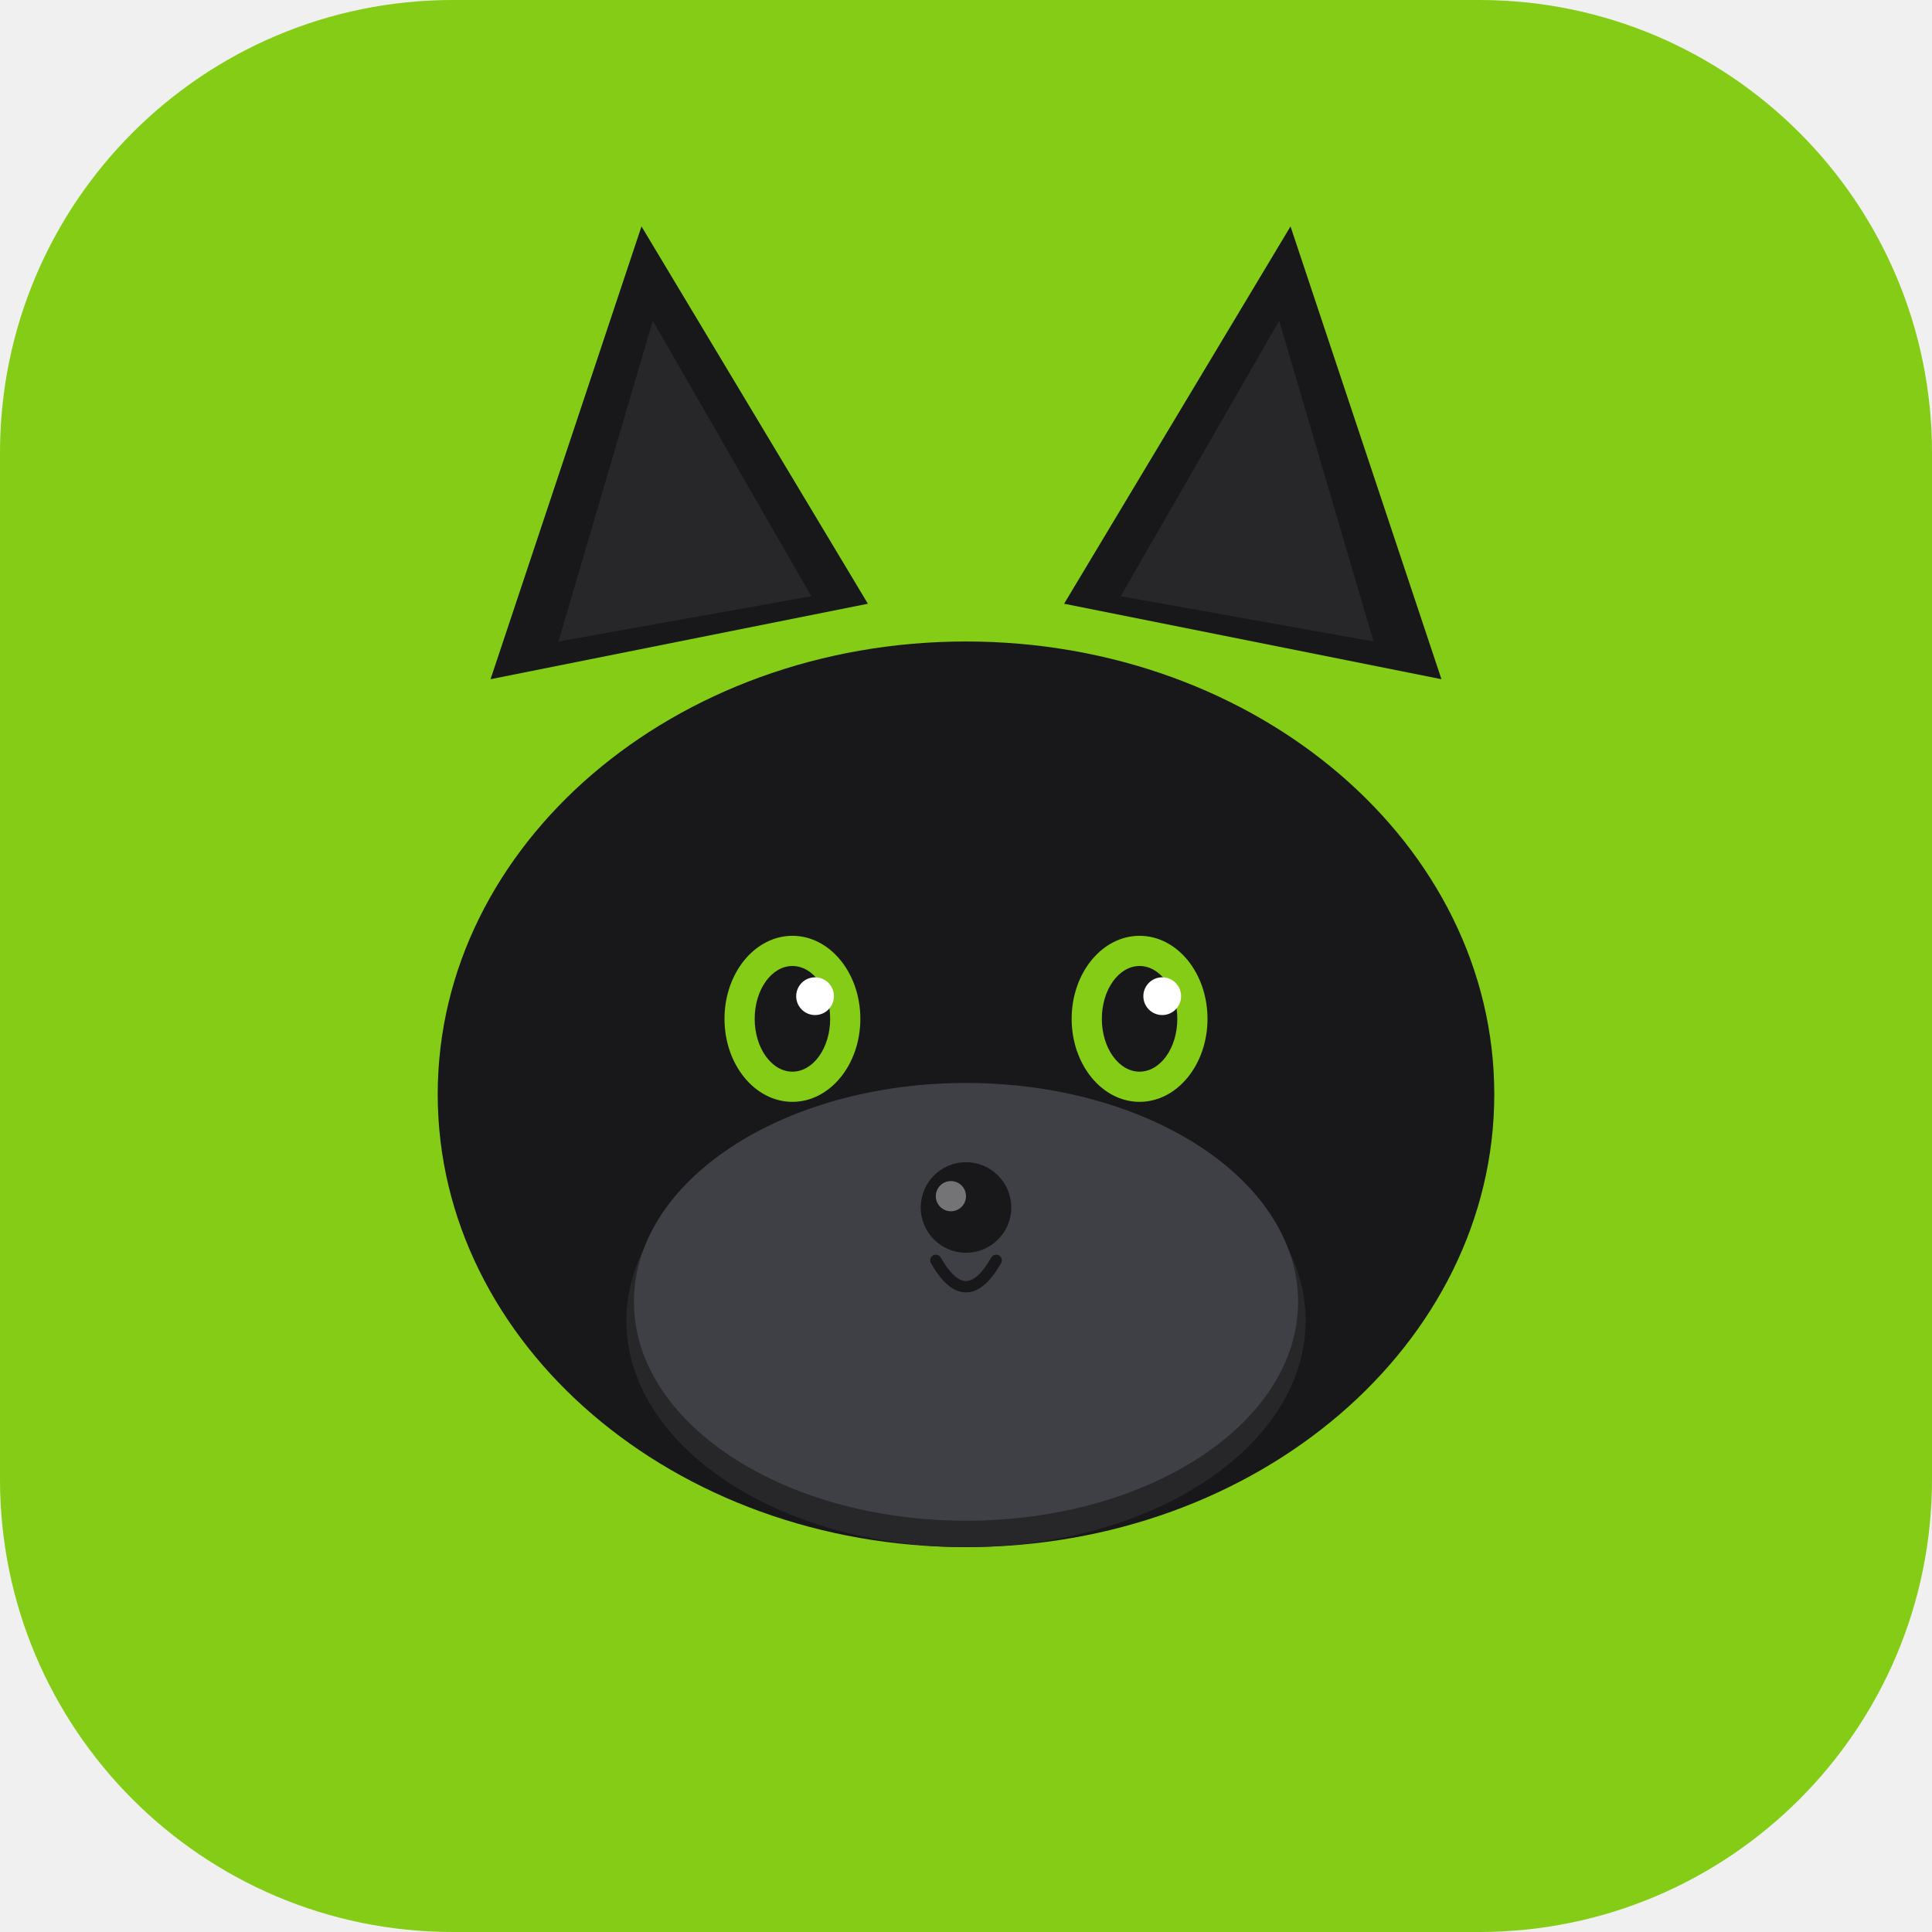
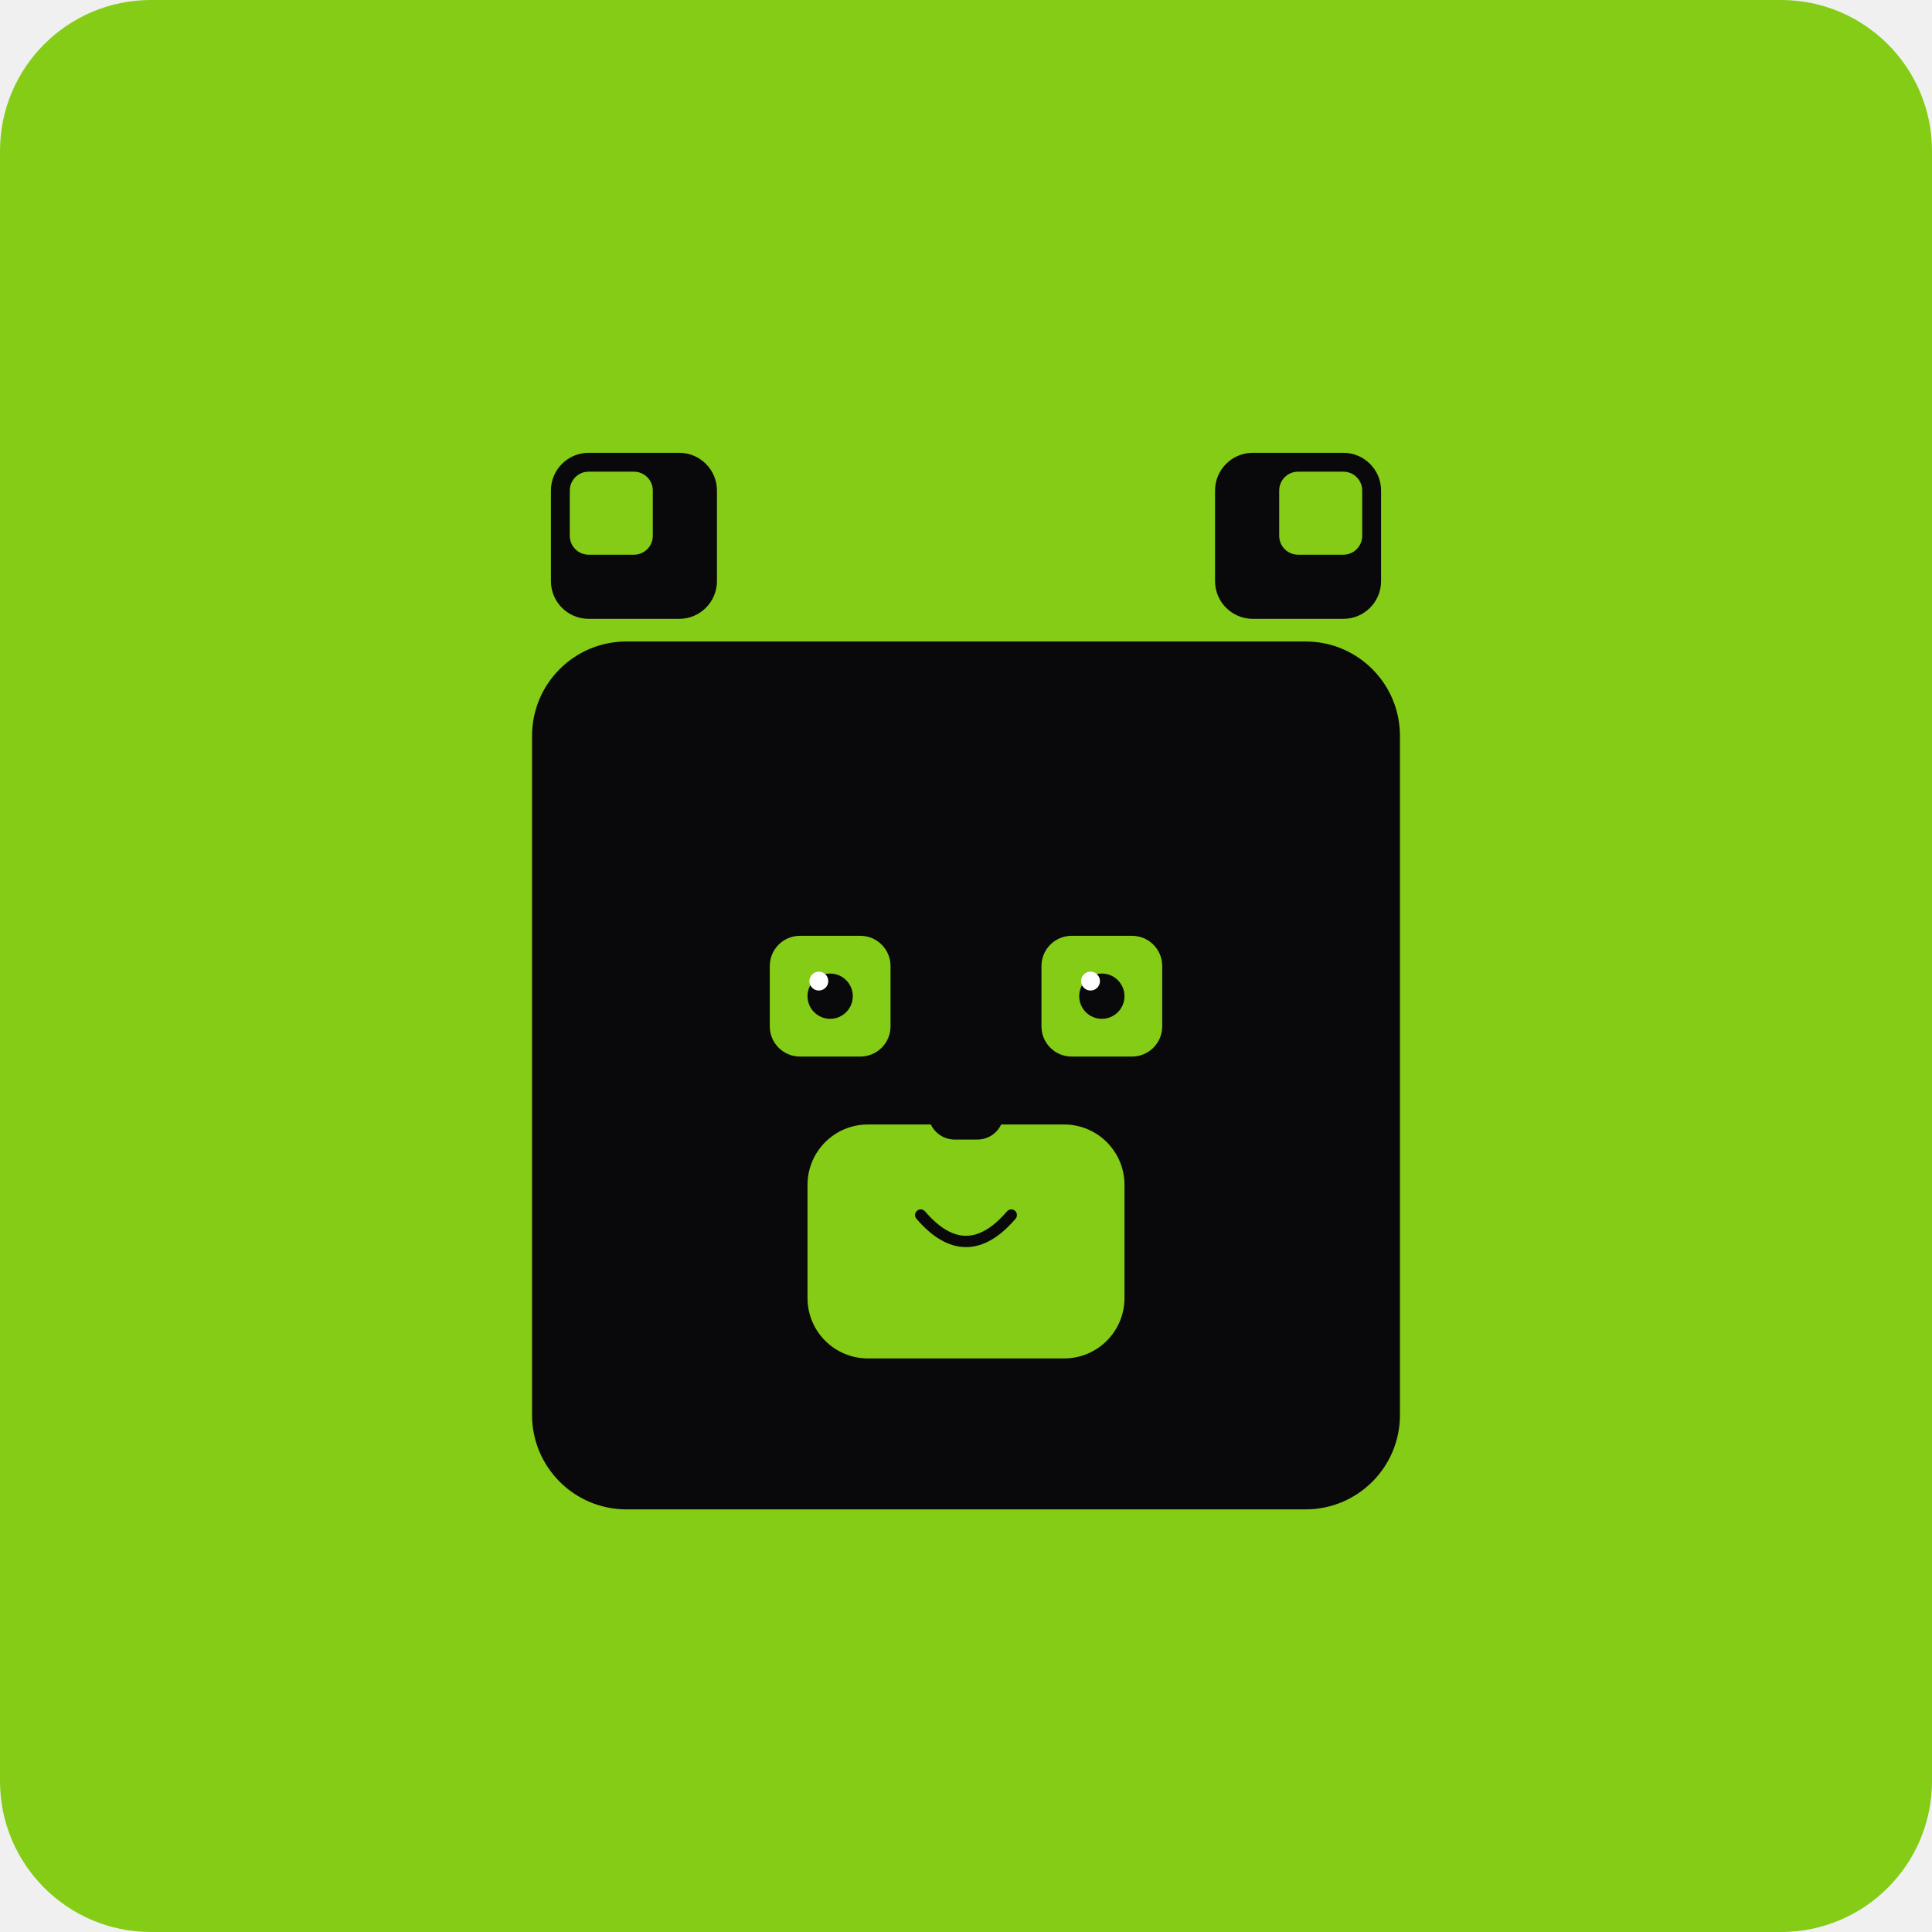
<svg xmlns="http://www.w3.org/2000/svg" viewBox="0 0 512 512" width="512" height="512">
-   <rect width="512" height="512" rx="120" fill="#84cc16" />
-   <path d="M130 180 L170 60 L230 160 Z" fill="#18181b" />
-   <path d="M382 180 L342 60 L282 160 Z" fill="#18181b" />
-   <path d="M148 170 L173 85 L215 158 Z" fill="#27272a" />
-   <path d="M364 170 L339 85 L297 158 Z" fill="#27272a" />
-   <ellipse cx="256" cy="290" rx="140" ry="120" fill="#18181b" />
-   <ellipse cx="256" cy="350" rx="90" ry="60" fill="#27272a" />
-   <ellipse cx="256" cy="345" rx="88" ry="58" fill="#3f3f46" />
-   <ellipse cx="210" cy="270" rx="18" ry="22" fill="#84cc16" />
-   <ellipse cx="302" cy="270" rx="18" ry="22" fill="#84cc16" />
-   <ellipse cx="210" cy="270" rx="10" ry="14" fill="#18181b" />
-   <ellipse cx="302" cy="270" rx="10" ry="14" fill="#18181b" />
-   <circle cx="216" cy="264" r="5" fill="white" />
-   <circle cx="308" cy="264" r="5" fill="white" />
-   <circle cx="256" cy="320" r="12" fill="#18181b" />
-   <circle cx="252" cy="317" r="4" fill="white" opacity="0.4" />
-   <path d="M248 334 Q256 348 264 334" fill="none" stroke="#18181b" stroke-width="3" stroke-linecap="round" />
-   <path d="M190 245 Q210 235 230 245" fill="none" stroke="#18181b" stroke-width="4" stroke-linecap="round" opacity="0.3" />
-   <path d="M282 245 Q302 235 322 245" fill="none" stroke="#18181b" stroke-width="4" stroke-linecap="round" opacity="0.3" />
+   <rect width="512" height="512" rx="40" fill="#84cc16" />
+   <g transform="translate(256, 260)">
+     <rect x="-110" y="-140" width="44" height="44" rx="10" fill="#09090b" />
+     <rect x="-105" y="-135" width="22" height="22" rx="5" fill="#84cc16" />
+     <rect x="66" y="-140" width="44" height="44" rx="10" fill="#09090b" />
+     <rect x="83" y="-135" width="22" height="22" rx="5" fill="#84cc16" />
+     <rect x="-115" y="-90" width="230" height="230" rx="25" fill="#09090b" />
+     <rect x="-42" y="38" width="84" height="62" rx="16" fill="#84cc16" />
+     <rect x="-10" y="28" width="20" height="14" rx="7" fill="#09090b" />
+     <rect x="-52" y="-12" width="32" height="32" rx="8" fill="#84cc16" />
+     <circle cx="-36" cy="4" r="6" fill="#09090b" />
+     <circle cx="-39" cy="0" r="2.5" fill="white" />
+     <rect x="20" y="-12" width="32" height="32" rx="8" fill="#84cc16" />
+     <circle cx="36" cy="4" r="6" fill="#09090b" />
+     <circle cx="33" cy="0" r="2.5" fill="white" />
+     <path d="M-12,62 Q0,76 12,62" fill="none" stroke="#09090b" stroke-width="3" stroke-linecap="round" />
+     <animateTransform attributeName="transform" type="translate" values="256,260; 256,250; 256,260" dur="2.5s" repeatCount="indefinite" />
+   </g>
</svg>
